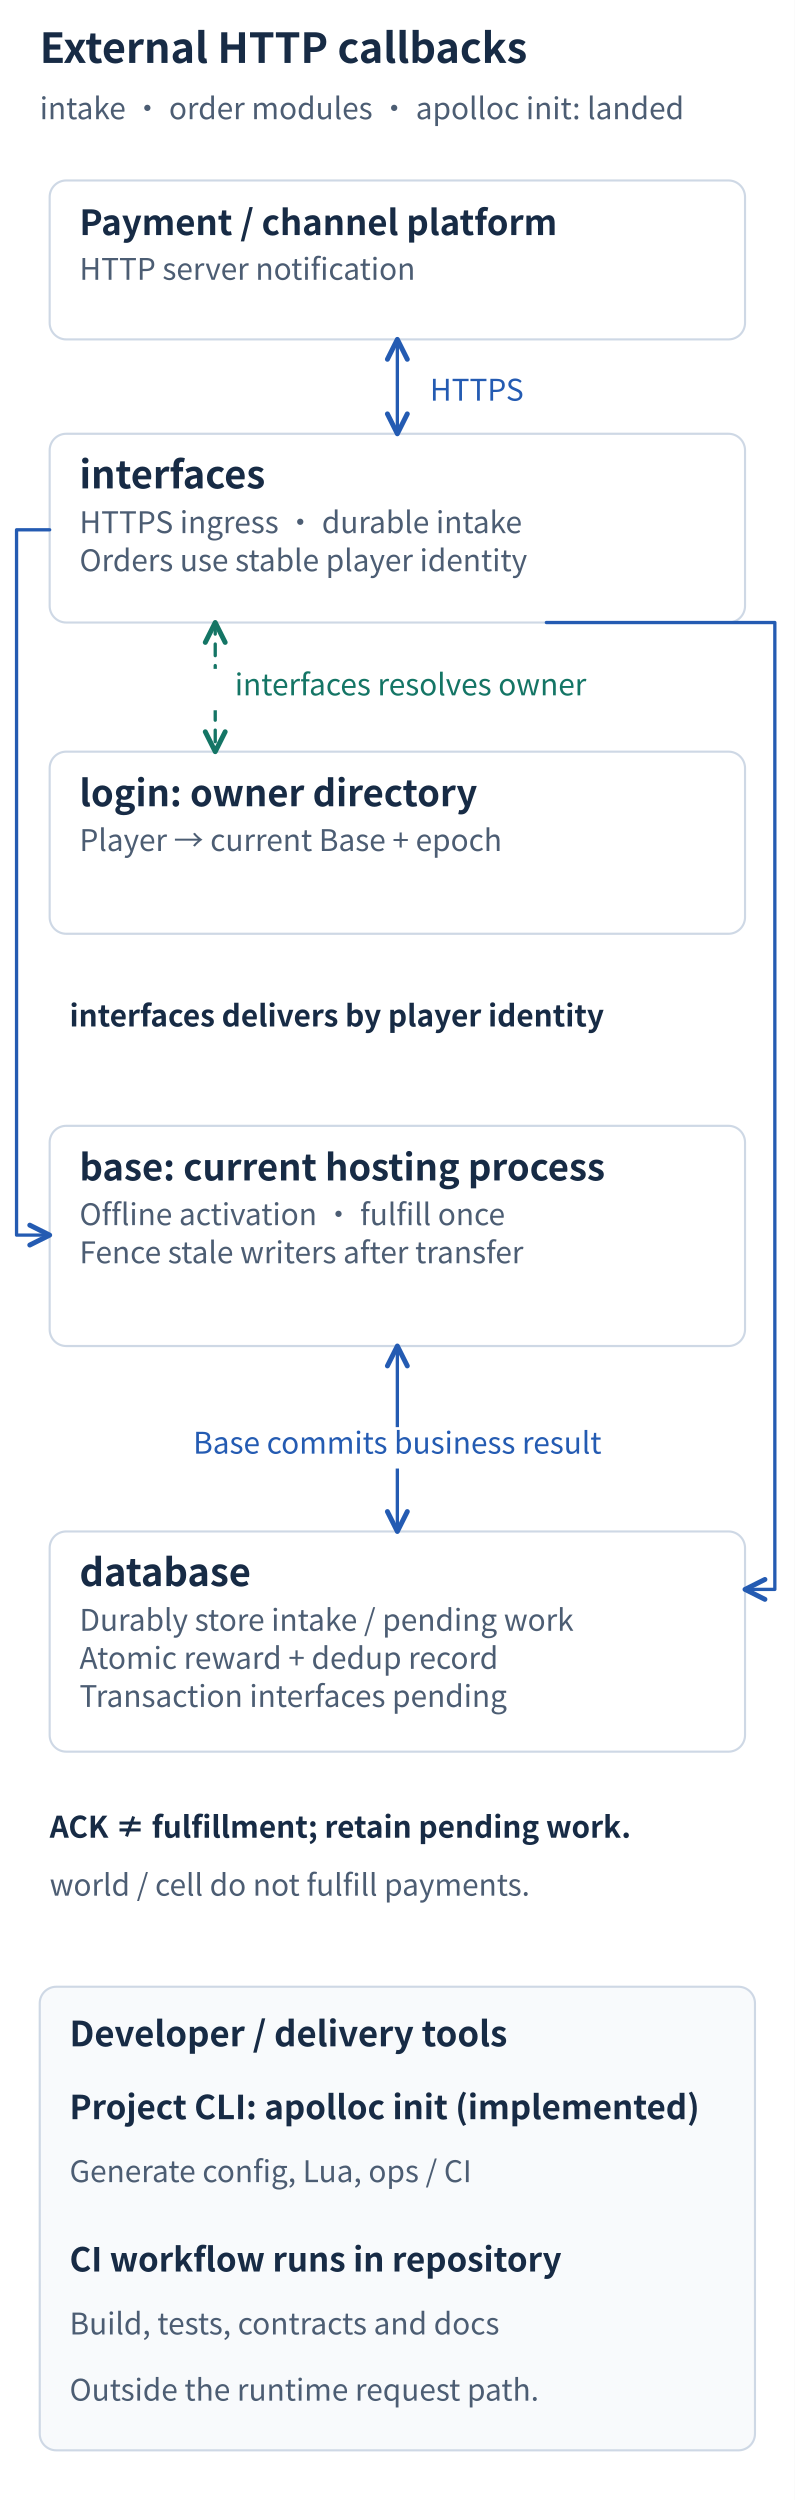
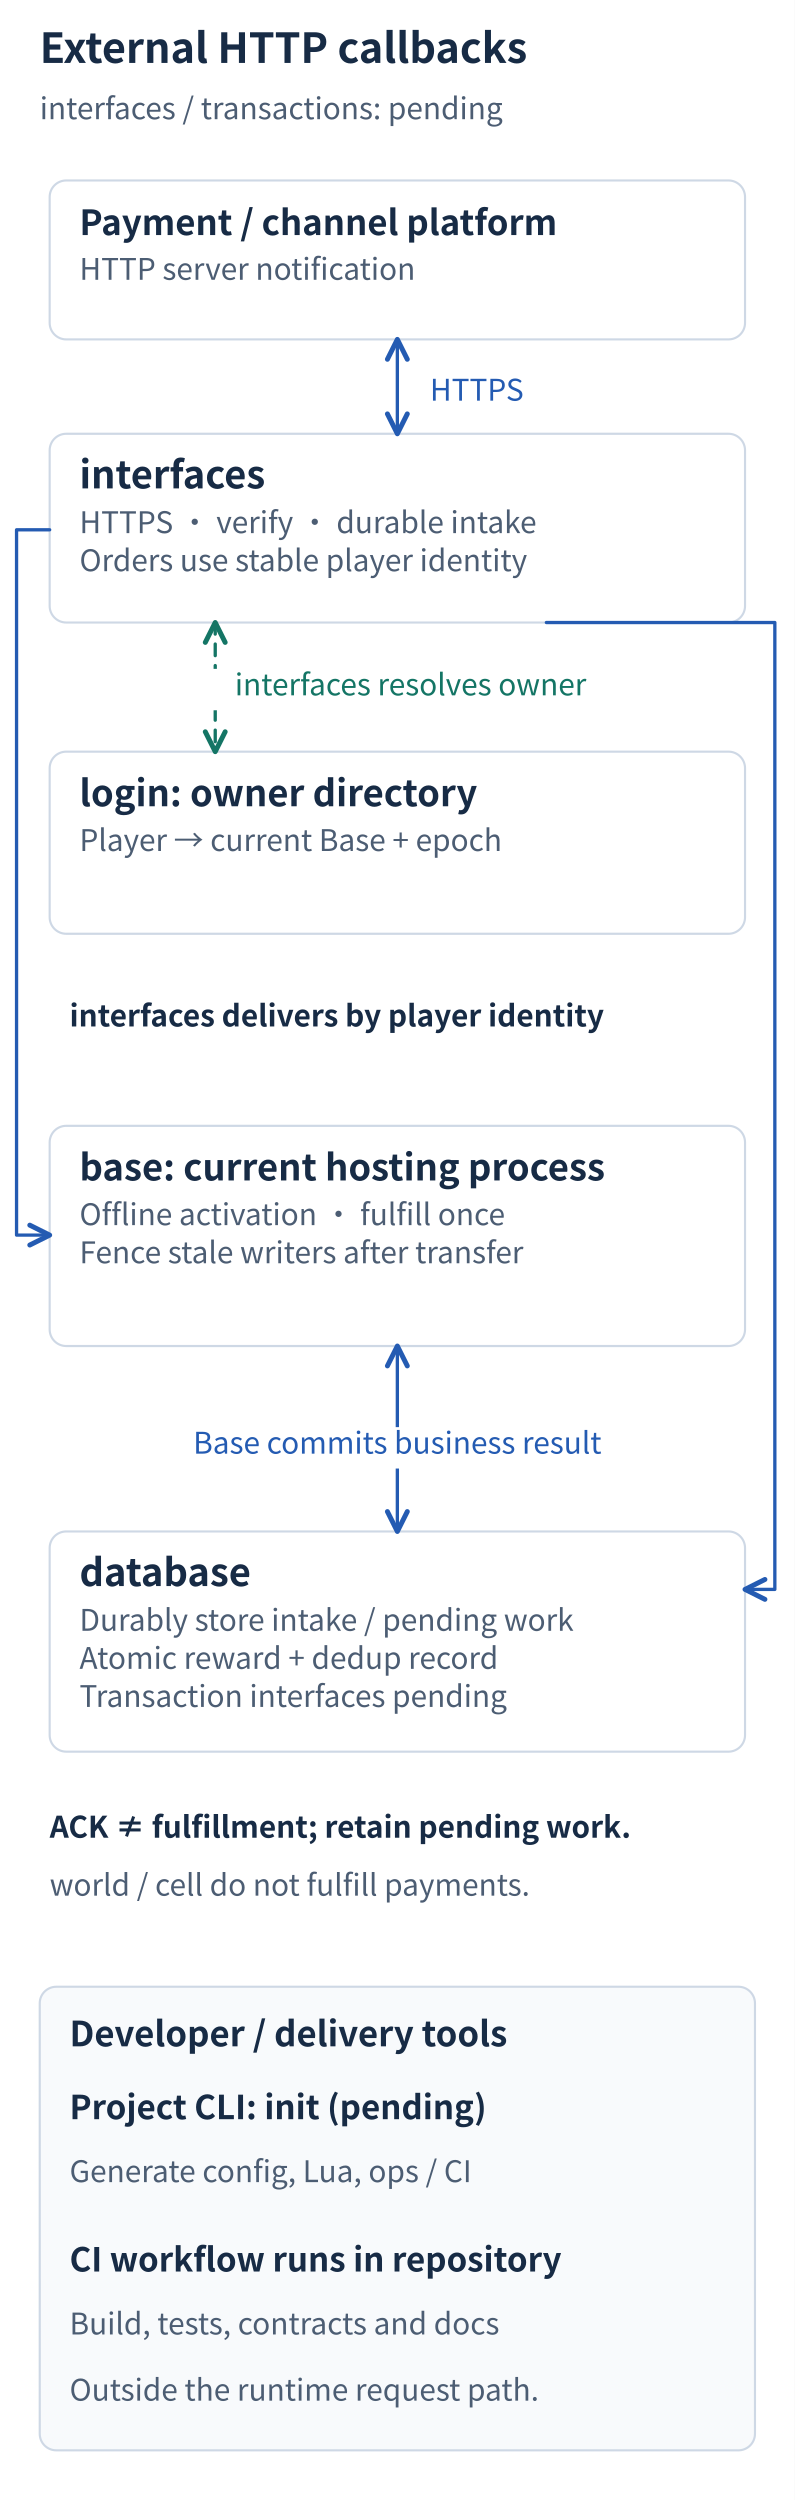
<svg xmlns="http://www.w3.org/2000/svg" width="480" height="1510" viewBox="0 0 480 1510" role="img" aria-labelledby="title desc" lang="en">
  <defs>
    <marker id="blue" markerWidth="8" markerHeight="8" refX="7" refY="4" orient="auto-start-reverse">
      <path d="M1 1 L7 4 L1 7" fill="none" stroke="#245bb2" stroke-width="1.5" stroke-linecap="round" stroke-linejoin="round" />
    </marker>
    <marker id="teal" markerWidth="8" markerHeight="8" refX="7" refY="4" orient="auto-start-reverse">
      <path d="M1 1 L7 4 L1 7" fill="none" stroke="#147565" stroke-width="1.5" stroke-linecap="round" stroke-linejoin="round" />
    </marker>
    <style>text{font-family:ui-sans-serif,system-ui,-apple-system,"Segoe UI","Noto Sans CJK SC","Microsoft YaHei",sans-serif;fill:#172b45}.sub{fill:#4c5d73}.blue{fill:#245bb2}.teal{fill:#147565}</style>
  </defs>
  <rect width="480" height="1510" fill="#fff" />
  <text x="24" y="38" font-size="25" font-weight="600" text-anchor="start">External HTTP callbacks</text>
-   <text x="24" y="72" font-size="18" font-weight="400" text-anchor="start" class="sub">intake · order modules · apolloc init: landed</text>
+   <text x="24" y="72" font-size="18" font-weight="400" text-anchor="start" class="sub">interfaces / transactions: pending</text>
  <g data-node="Payment / channel platform">
    <rect x="30" y="109" width="420" height="96" rx="10" fill="#fff" stroke="#ced8e5" stroke-width="1.3" />
    <text x="48" y="142" font-size="21" font-weight="600" text-anchor="start">Payment / channel platform</text>
    <text x="48" y="169" font-size="18" font-weight="400" text-anchor="start" class="sub">HTTP server notification</text>
  </g>
  <g data-node="interfaces">
    <rect x="30" y="262" width="420" height="114" rx="10" fill="#fff" stroke="#ced8e5" stroke-width="1.3" />
    <text x="48" y="295" font-size="23" font-weight="600" text-anchor="start">interfaces</text>
-     <text x="48" y="322" font-size="18" font-weight="400" text-anchor="start" class="sub">HTTPS ingress · durable intake</text>
+     <text x="48" y="322" font-size="18" font-weight="400" text-anchor="start" class="sub">HTTPS · verify · durable intake</text>
    <text x="48" y="345" font-size="18" font-weight="400" text-anchor="start" class="sub">Orders use stable player identity</text>
  </g>
  <path d="M240 205 L240 262" fill="none" stroke="#245bb2" stroke-width="2" stroke-linecap="round" stroke-linejoin="round" marker-end="url(#blue)" marker-start="url(#blue)" />
  <rect x="255.25" y="225" width="65.5" height="26" rx="3" fill="#fff" stroke="none" stroke-width="1.3" />
  <text x="288" y="242" font-size="18" font-weight="500" text-anchor="middle" class="blue">HTTPS</text>
  <g data-node="login: owner directory">
    <rect x="30" y="454" width="420" height="110" rx="10" fill="#fff" stroke="#ced8e5" stroke-width="1.3" />
    <text x="48" y="487" font-size="22" font-weight="600" text-anchor="start">login: owner directory</text>
    <text x="48" y="514" font-size="18" font-weight="400" text-anchor="start" class="sub">Player → current Base + epoch</text>
  </g>
  <path d="M130 376 L130 454" fill="none" stroke="#147565" stroke-width="2" stroke-linecap="round" stroke-linejoin="round" marker-end="url(#teal)" marker-start="url(#teal)" stroke-dasharray="7 6" />
  <rect x="123.125" y="404" width="249.75" height="25" rx="3" fill="#fff" stroke="none" stroke-width="1.3" />
  <text x="248" y="420" font-size="18" font-weight="500" text-anchor="middle" class="teal">interfaces resolves owner</text>
  <g data-node="base: current hosting process">
    <rect x="30" y="680" width="420" height="133" rx="10" fill="#fff" stroke="#ced8e5" stroke-width="1.3" />
    <text x="48" y="713" font-size="22" font-weight="600" text-anchor="start">base: current hosting process</text>
    <text x="48" y="740" font-size="18" font-weight="400" text-anchor="start" class="sub">Offline activation · fulfill once</text>
    <text x="48" y="763" font-size="18" font-weight="400" text-anchor="start" class="sub">Fence stale writers after transfer</text>
  </g>
  <path d="M30 320 L10 320 L10 746 L30 746" fill="none" stroke="#245bb2" stroke-width="2" stroke-linecap="round" stroke-linejoin="round" marker-end="url(#blue)" />
  <text x="42" y="620" font-size="18" font-weight="600" text-anchor="start">interfaces delivers by player identity</text>
  <g data-node="database">
    <rect x="30" y="925" width="420" height="133" rx="10" fill="#fff" stroke="#ced8e5" stroke-width="1.3" />
    <text x="48" y="958" font-size="23" font-weight="600" text-anchor="start">database</text>
    <text x="48" y="985" font-size="18" font-weight="400" text-anchor="start" class="sub">Durably store intake / pending work</text>
    <text x="48" y="1008" font-size="18" font-weight="400" text-anchor="start" class="sub">Atomic reward + dedup record</text>
    <text x="48" y="1031" font-size="18" font-weight="400" text-anchor="start" class="sub">Transaction interfaces pending</text>
  </g>
  <path d="M330 376 L468 376 L468 960 L450 960" fill="none" stroke="#245bb2" stroke-width="2" stroke-linecap="round" stroke-linejoin="round" marker-end="url(#blue)" />
  <path d="M240 813 L240 925" fill="none" stroke="#245bb2" stroke-width="2" stroke-linecap="round" stroke-linejoin="round" marker-end="url(#blue)" marker-start="url(#blue)" />
  <rect x="101.1" y="862" width="277.8" height="25" rx="3" fill="#fff" stroke="none" stroke-width="1.3" />
  <text x="240" y="878" font-size="18" font-weight="500" text-anchor="middle" class="blue">Base commits business result</text>
  <text x="30" y="1110" font-size="18" font-weight="600" text-anchor="start">ACK ≠ fulfillment; retain pending work.</text>
  <text x="30" y="1145" font-size="18" font-weight="400" text-anchor="start" class="sub">world / cell do not fulfill payments.</text>
  <rect x="24" y="1200" width="432" height="280" rx="10" fill="#f8fafc" stroke="#ced8e5" stroke-width="1.3" />
  <text x="42" y="1236" font-size="21" font-weight="600" text-anchor="start">Developer / delivery tools</text>
-   <text x="42" y="1280" font-size="20" font-weight="600" text-anchor="start">Project CLI: apolloc init (implemented)</text>
+   <text x="42" y="1280" font-size="20" font-weight="600" text-anchor="start">Project CLI: init (pending)</text>
  <text x="42" y="1318" font-size="18" font-weight="400" text-anchor="start" class="sub">Generate config, Lua, ops / CI</text>
  <text x="42" y="1372" font-size="20" font-weight="600" text-anchor="start">CI workflow runs in repository</text>
  <text x="42" y="1410" font-size="18" font-weight="400" text-anchor="start" class="sub">Build, tests, contracts and docs</text>
  <text x="42" y="1450" font-size="18" font-weight="400" text-anchor="start" class="sub">Outside the runtime request path.</text>
</svg>
